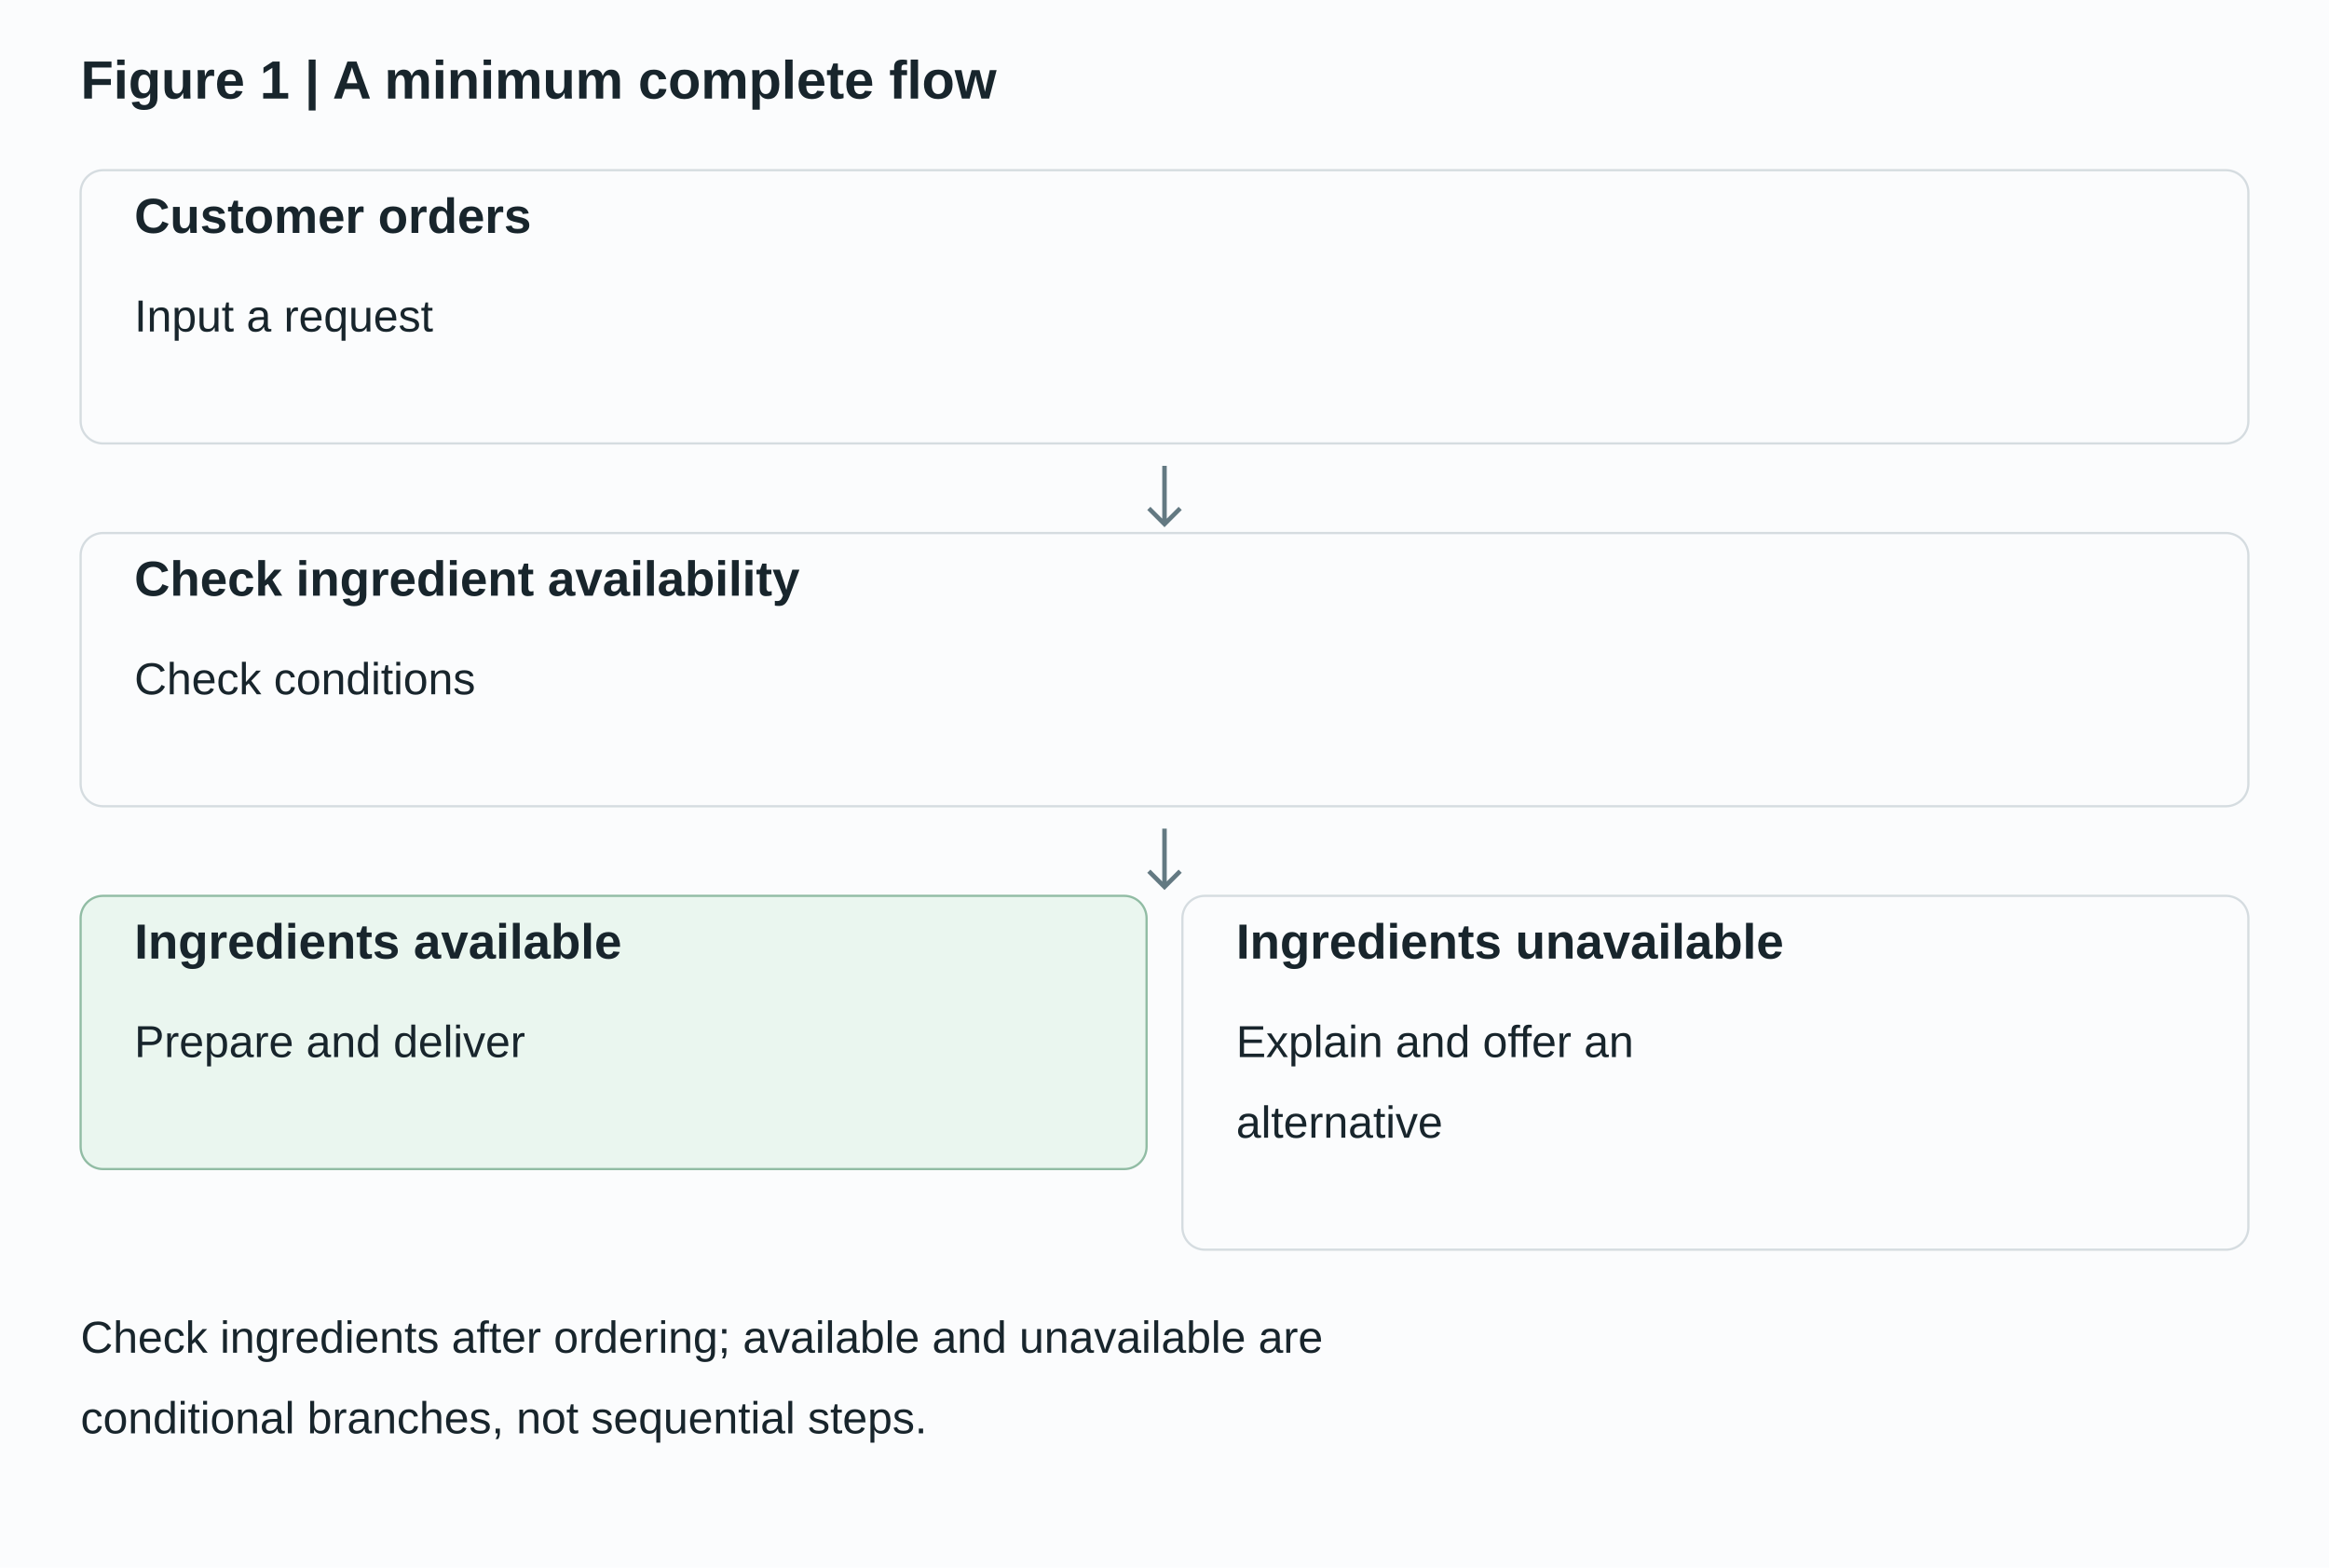
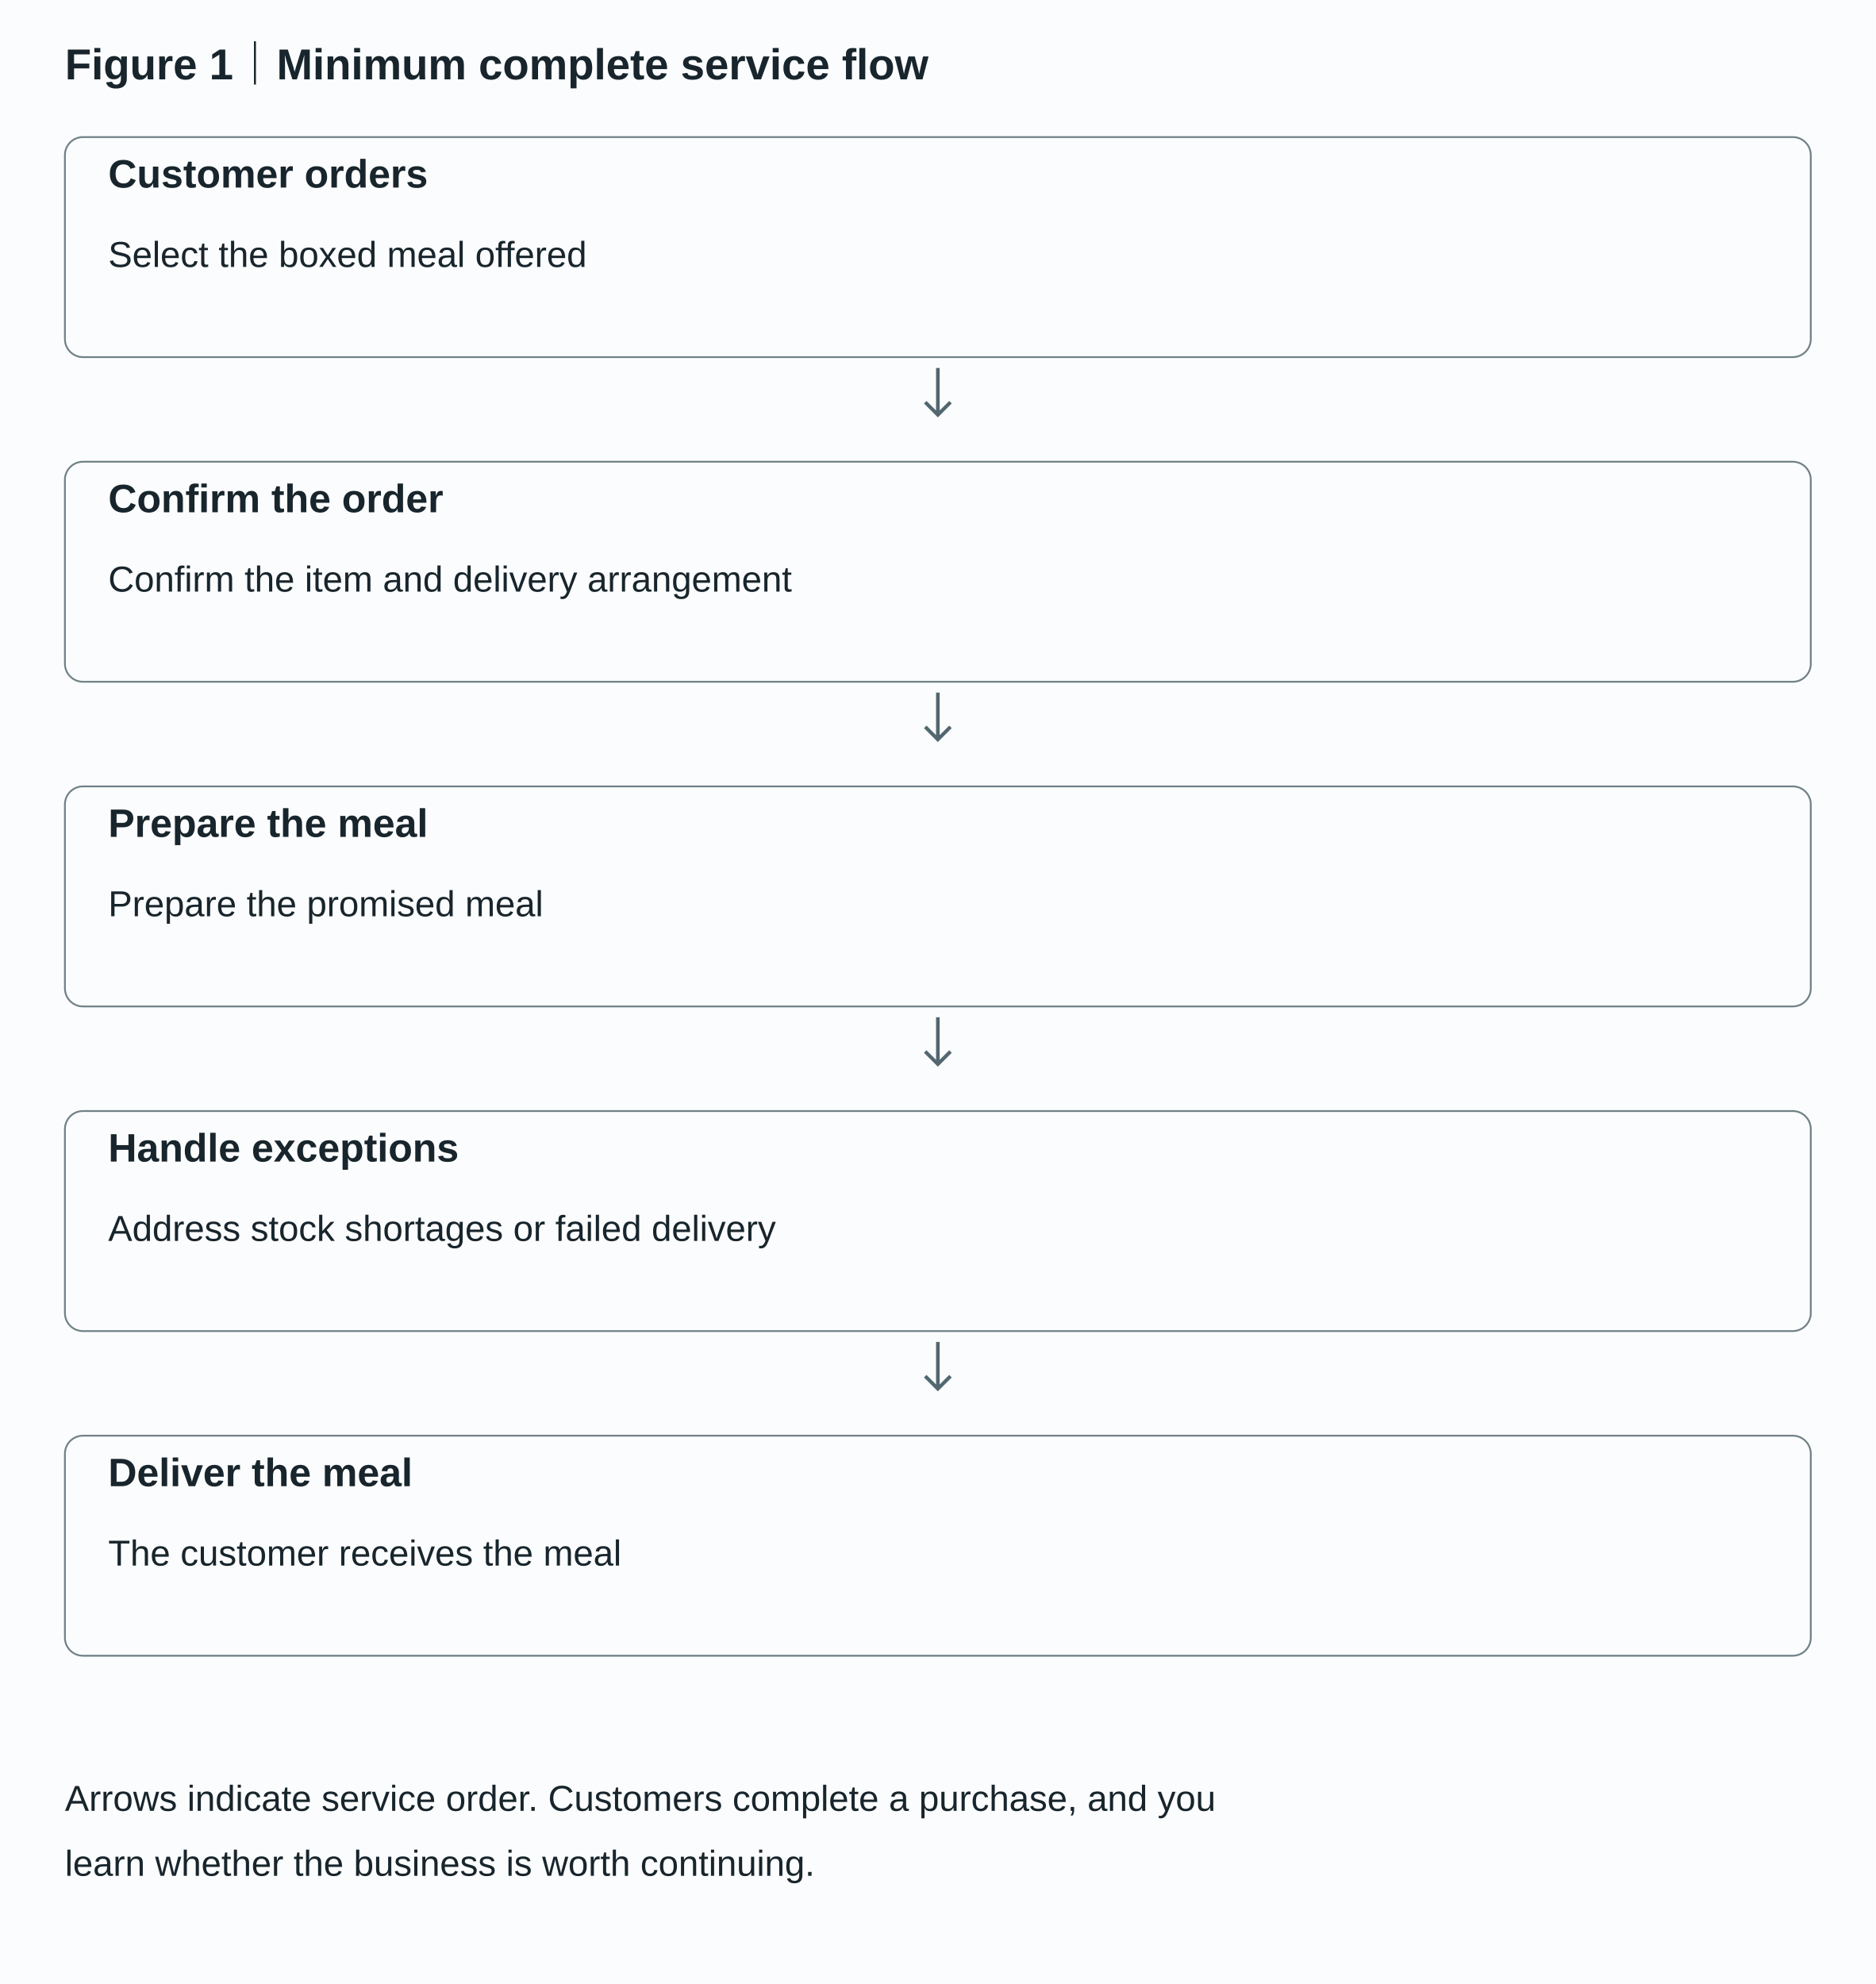
- <svg xmlns="http://www.w3.org/2000/svg" viewBox="0 0 1040 700" role="img" aria-labelledby="title desc" lang="en">
-   <rect width="1040" height="700" fill="#fbfcfd" />
+ <svg xmlns="http://www.w3.org/2000/svg" viewBox="0 0 1040 1100" role="img" aria-labelledby="title desc" lang="en">
+   <rect width="1040" height="1100" fill="#fbfcfd" />
  <g fill="#18252c" font-family="Arial, Noto Sans CJK TC, sans-serif">
-     <text x="36" y="44" font-size="24" font-weight="650">Figure 1 | A minimum complete flow</text>
-     <rect x="36" y="76" width="968" height="122" rx="10" fill="#fbfcfd" stroke="#d5dce0" />
+     <text x="36" y="44" font-size="24" font-weight="650">Figure 1｜Minimum complete service flow</text>
+     <rect x="36" y="76" width="968" height="122" rx="10" fill="#fbfcfd" stroke="#718188" />
    <text x="60" y="104" font-size="22" font-weight="650">Customer orders</text>
-     <text x="60" y="148" font-size="20" font-weight="400">Input a request</text>
-     <path d="M520 208v26m-7-7 7 7 7-7" fill="none" stroke="#637982" stroke-width="2" />
-     <rect x="36" y="238" width="968" height="122" rx="10" fill="#fbfcfd" stroke="#d5dce0" />
-     <text x="60" y="266" font-size="22" font-weight="650">Check ingredient availability</text>
-     <text x="60" y="310" font-size="20" font-weight="400">Check conditions</text>
-     <path d="M520 370v26m-7-7 7 7 7-7" fill="none" stroke="#637982" stroke-width="2" />
-     <rect x="36" y="400" width="476" height="122" rx="10" fill="#eaf6ef" stroke="#91bca4" />
-     <text x="60" y="428" font-size="22" font-weight="650">Ingredients available</text>
-     <text x="60" y="472" font-size="20" font-weight="400">Prepare and deliver</text>
-     <rect x="528" y="400" width="476" height="158" rx="10" fill="#fbfcfd" stroke="#d5dce0" />
-     <text x="552" y="428" font-size="22" font-weight="650">Ingredients unavailable</text>
-     <text x="552" y="472" font-size="20" font-weight="400">Explain and offer an</text>
-     <text x="552" y="508" font-size="20" font-weight="400">alternative</text>
-     <text x="36" y="604" font-size="20" font-weight="400">Check ingredients after ordering; available and unavailable are</text>
-     <text x="36" y="640" font-size="20" font-weight="400">conditional branches, not sequential steps.</text>
+     <text x="60" y="148" font-size="20" font-weight="400">Select the boxed meal offered</text>
+     <path d="M520 204v26m-7-7 7 7 7-7" fill="none" stroke="#526770" stroke-width="2" />
+     <rect x="36" y="256" width="968" height="122" rx="10" fill="#fbfcfd" stroke="#718188" />
+     <text x="60" y="284" font-size="22" font-weight="650">Confirm the order</text>
+     <text x="60" y="328" font-size="20" font-weight="400">Confirm the item and delivery arrangement</text>
+     <path d="M520 384v26m-7-7 7 7 7-7" fill="none" stroke="#526770" stroke-width="2" />
+     <rect x="36" y="436" width="968" height="122" rx="10" fill="#fbfcfd" stroke="#718188" />
+     <text x="60" y="464" font-size="22" font-weight="650">Prepare the meal</text>
+     <text x="60" y="508" font-size="20" font-weight="400">Prepare the promised meal</text>
+     <path d="M520 564v26m-7-7 7 7 7-7" fill="none" stroke="#526770" stroke-width="2" />
+     <rect x="36" y="616" width="968" height="122" rx="10" fill="#fbfcfd" stroke="#718188" />
+     <text x="60" y="644" font-size="22" font-weight="650">Handle exceptions</text>
+     <text x="60" y="688" font-size="20" font-weight="400">Address stock shortages or failed delivery</text>
+     <path d="M520 744v26m-7-7 7 7 7-7" fill="none" stroke="#526770" stroke-width="2" />
+     <rect x="36" y="796" width="968" height="122" rx="10" fill="#fbfcfd" stroke="#718188" />
+     <text x="60" y="824" font-size="22" font-weight="650">Deliver the meal</text>
+     <text x="60" y="868" font-size="20" font-weight="400">The customer receives the meal</text>
+     <text x="36" y="1004" font-size="20" font-weight="400">Arrows indicate service order. Customers complete a purchase, and you</text>
+     <text x="36" y="1040" font-size="20" font-weight="400">learn whether the business is worth continuing.</text>
  </g>
</svg>
